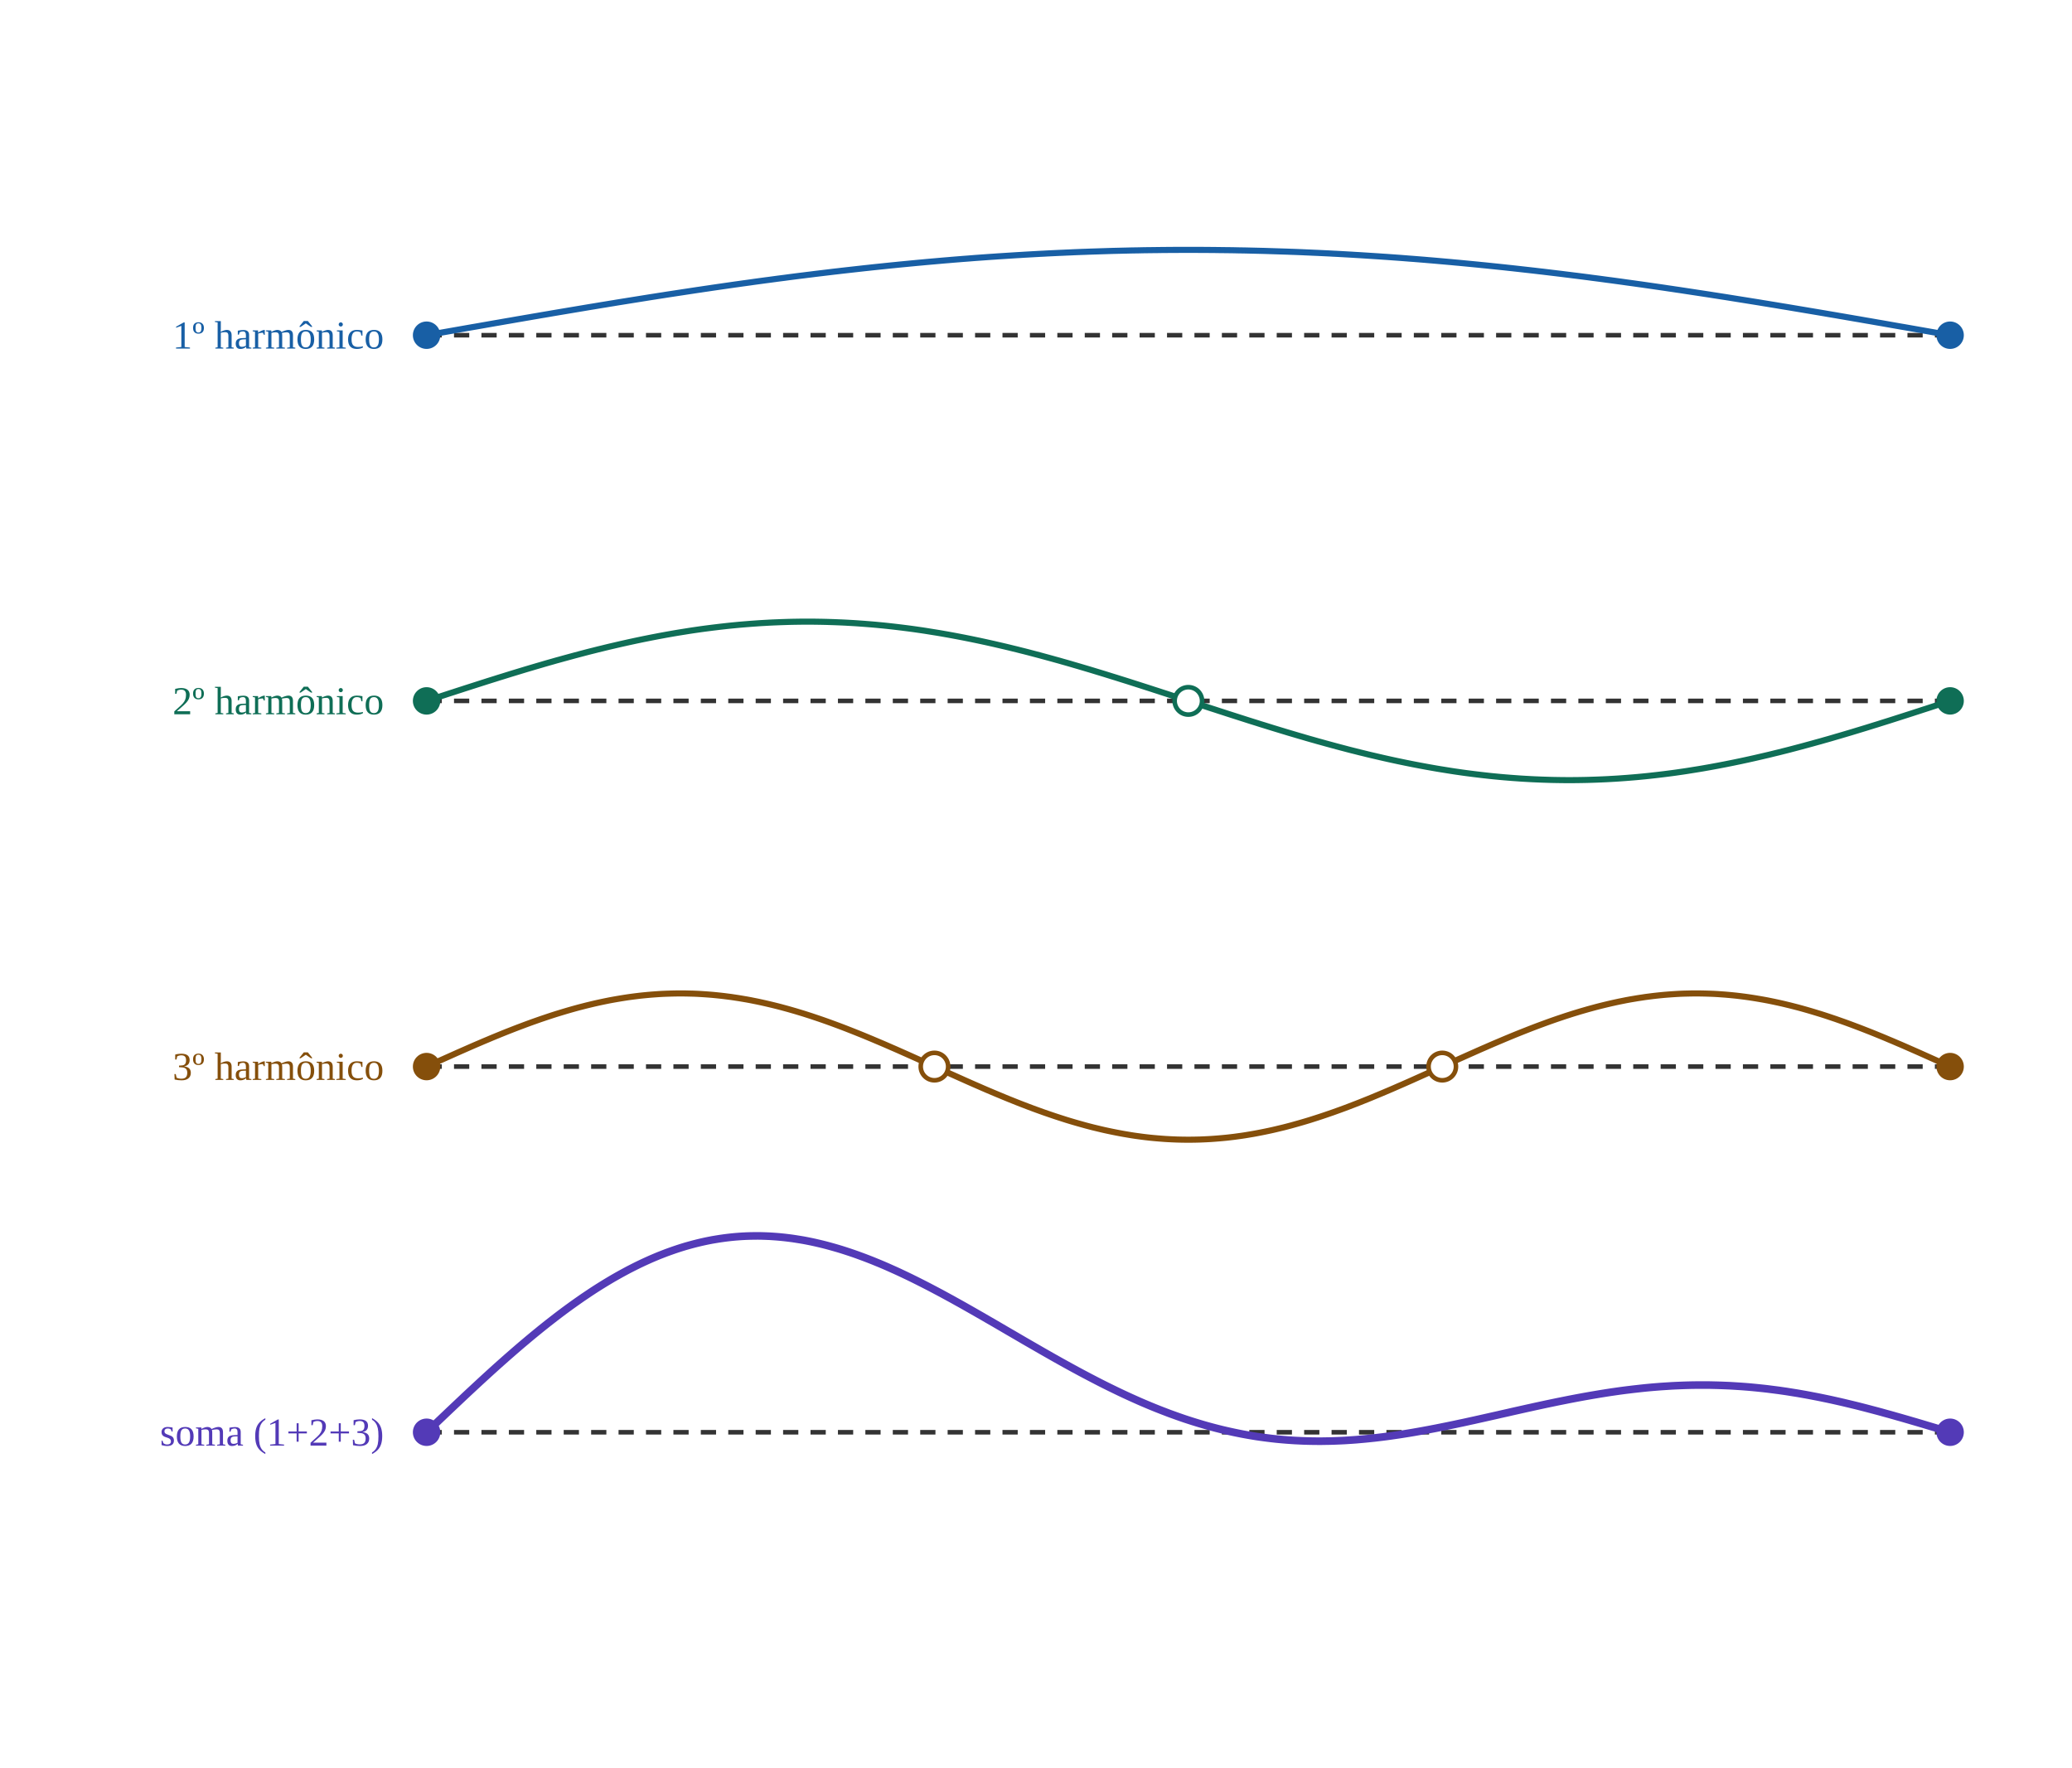
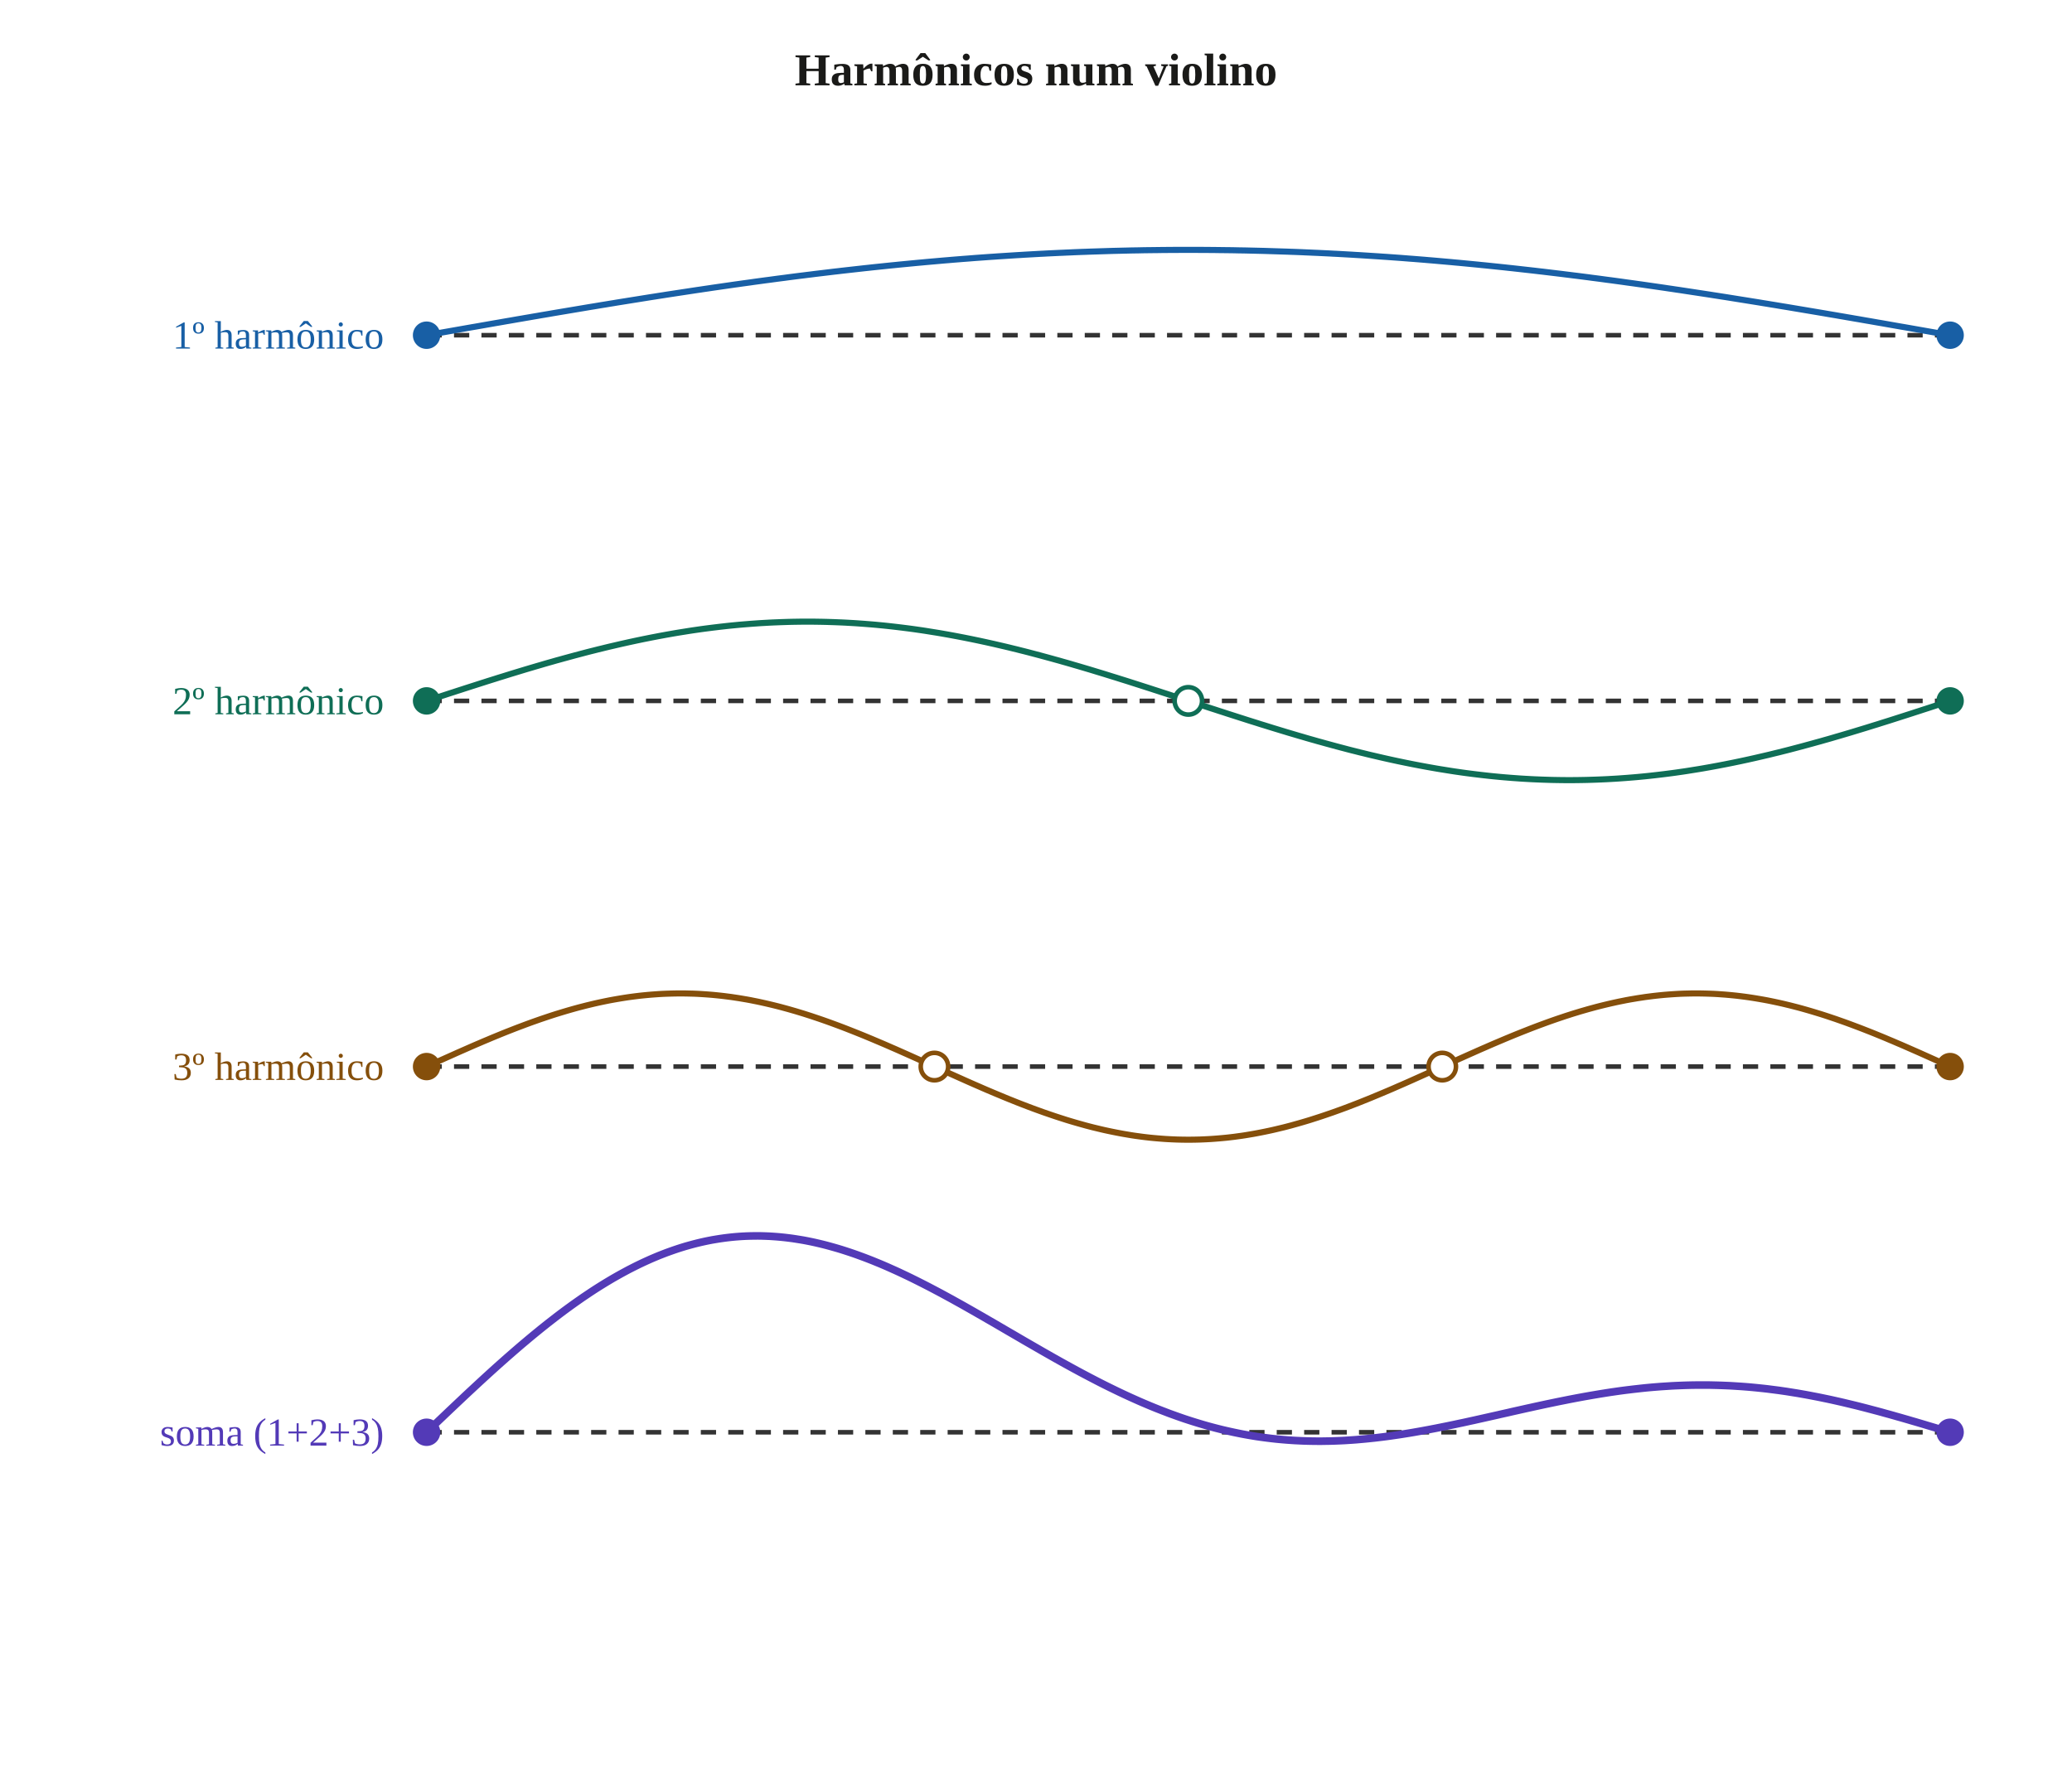
<svg xmlns="http://www.w3.org/2000/svg" viewBox="0 0 680 580" width="100%" role="img" aria-labelledby="svg-title-violino svg-desc-violino">
+   <text x="340" y="28" text-anchor="middle" font-size="15" font-family="var(--font-sans, sans-serif)" font-weight="600" fill="var(--color-text-primary, #1a1a18)">Harmônicos num violino</text>
  <line x1="140" y1="110" x2="640" y2="110" stroke="var(--color-border-tertiary, #333)" stroke-width="1.5" stroke-dasharray="5 4" />
  <path d="M140.00,110.00 L141.25,109.78 L142.50,109.56 L143.75,109.34 L145.00,109.12 L146.25,108.90 L147.50,108.68 L148.75,108.46 L150.00,108.24 L151.25,108.02 L152.50,107.80 L153.75,107.58 L155.00,107.36 L156.25,107.15 L157.50,106.93 L158.75,106.71 L160.00,106.49 L161.25,106.27 L162.50,106.05 L163.75,105.84 L165.00,105.62 L166.25,105.40 L167.50,105.19 L168.75,104.97 L170.00,104.75 L171.25,104.54 L172.50,104.32 L173.75,104.11 L175.00,103.89 L176.25,103.68 L177.50,103.46 L178.75,103.25 L180.00,103.04 L181.25,102.82 L182.50,102.61 L183.75,102.40 L185.00,102.19 L186.25,101.98 L187.50,101.77 L188.75,101.56 L190.00,101.35 L191.25,101.14 L192.50,100.93 L193.75,100.72 L195.00,100.52 L196.25,100.31 L197.50,100.10 L198.75,99.90 L200.00,99.69 L201.25,99.49 L202.50,99.28 L203.75,99.08 L205.00,98.88 L206.25,98.68 L207.50,98.48 L208.75,98.28 L210.00,98.08 L211.25,97.88 L212.50,97.68 L213.75,97.48 L215.00,97.29 L216.25,97.09 L217.50,96.90 L218.75,96.70 L220.00,96.51 L221.25,96.32 L222.50,96.13 L223.75,95.94 L225.00,95.75 L226.25,95.56 L227.50,95.37 L228.75,95.18 L230.00,95.00 L231.25,94.81 L232.50,94.63 L233.75,94.44 L235.00,94.26 L236.25,94.08 L237.50,93.90 L238.75,93.72 L240.00,93.54 L241.25,93.36 L242.50,93.19 L243.75,93.01 L245.00,92.84 L246.25,92.67 L247.50,92.49 L248.75,92.32 L250.00,92.15 L251.25,91.98 L252.50,91.82 L253.75,91.65 L255.00,91.48 L256.25,91.32 L257.50,91.16 L258.75,90.99 L260.00,90.83 L261.25,90.67 L262.50,90.51 L263.75,90.36 L265.00,90.20 L266.25,90.05 L267.50,89.89 L268.75,89.74 L270.00,89.59 L271.25,89.44 L272.50,89.29 L273.75,89.14 L275.00,89.00 L276.25,88.85 L277.50,88.71 L278.75,88.57 L280.00,88.43 L281.25,88.29 L282.50,88.15 L283.75,88.01 L285.00,87.88 L286.25,87.74 L287.50,87.61 L288.75,87.48 L290.00,87.35 L291.25,87.22 L292.50,87.09 L293.75,86.97 L295.00,86.84 L296.25,86.72 L297.50,86.60 L298.75,86.48 L300.00,86.36 L301.25,86.24 L302.50,86.13 L303.75,86.01 L305.00,85.90 L306.25,85.79 L307.50,85.68 L308.75,85.57 L310.00,85.46 L311.25,85.36 L312.50,85.25 L313.75,85.15 L315.00,85.05 L316.25,84.95 L317.50,84.86 L318.75,84.76 L320.00,84.66 L321.25,84.57 L322.50,84.48 L323.75,84.39 L325.00,84.30 L326.25,84.22 L327.50,84.13 L328.75,84.05 L330.00,83.97 L331.25,83.89 L332.50,83.81 L333.75,83.73 L335.00,83.66 L336.25,83.58 L337.50,83.51 L338.75,83.44 L340.00,83.37 L341.25,83.30 L342.50,83.24 L343.75,83.17 L345.00,83.11 L346.25,83.05 L347.50,82.99 L348.75,82.94 L350.00,82.88 L351.25,82.83 L352.50,82.77 L353.75,82.72 L355.00,82.67 L356.25,82.63 L357.50,82.58 L358.75,82.54 L360.00,82.50 L361.25,82.46 L362.50,82.42 L363.75,82.38 L365.00,82.34 L366.25,82.31 L367.50,82.28 L368.75,82.25 L370.00,82.22 L371.25,82.19 L372.50,82.17 L373.75,82.15 L375.00,82.12 L376.25,82.10 L377.50,82.09 L378.75,82.07 L380.00,82.06 L381.25,82.04 L382.50,82.03 L383.75,82.02 L385.00,82.01 L386.25,82.01 L387.50,82.00 L388.75,82.00 L390.00,82.00 L391.25,82.00 L392.50,82.00 L393.75,82.01 L395.00,82.01 L396.25,82.02 L397.50,82.03 L398.75,82.04 L400.00,82.06 L401.25,82.07 L402.50,82.09 L403.75,82.10 L405.00,82.12 L406.25,82.15 L407.50,82.17 L408.75,82.19 L410.00,82.22 L411.25,82.25 L412.50,82.28 L413.75,82.31 L415.00,82.34 L416.25,82.38 L417.50,82.42 L418.75,82.46 L420.00,82.50 L421.25,82.54 L422.50,82.58 L423.75,82.63 L425.00,82.67 L426.25,82.72 L427.50,82.77 L428.75,82.83 L430.00,82.88 L431.25,82.94 L432.50,82.99 L433.75,83.05 L435.00,83.11 L436.25,83.17 L437.50,83.24 L438.75,83.30 L440.00,83.37 L441.25,83.44 L442.50,83.51 L443.75,83.58 L445.00,83.66 L446.25,83.73 L447.50,83.81 L448.75,83.89 L450.00,83.97 L451.25,84.05 L452.50,84.13 L453.75,84.22 L455.00,84.30 L456.25,84.39 L457.50,84.48 L458.75,84.57 L460.00,84.66 L461.25,84.76 L462.50,84.86 L463.75,84.95 L465.00,85.05 L466.25,85.15 L467.50,85.25 L468.75,85.36 L470.00,85.46 L471.25,85.57 L472.50,85.68 L473.75,85.79 L475.00,85.90 L476.25,86.01 L477.50,86.13 L478.75,86.24 L480.00,86.36 L481.25,86.48 L482.50,86.60 L483.75,86.72 L485.00,86.84 L486.25,86.97 L487.50,87.09 L488.75,87.22 L490.00,87.35 L491.25,87.48 L492.50,87.61 L493.75,87.74 L495.00,87.88 L496.25,88.01 L497.50,88.15 L498.75,88.29 L500.00,88.43 L501.25,88.57 L502.50,88.71 L503.75,88.85 L505.00,89.00 L506.25,89.14 L507.50,89.29 L508.75,89.44 L510.00,89.59 L511.25,89.74 L512.50,89.89 L513.75,90.05 L515.00,90.20 L516.25,90.36 L517.50,90.51 L518.75,90.67 L520.00,90.83 L521.25,90.99 L522.50,91.16 L523.75,91.32 L525.00,91.48 L526.25,91.65 L527.50,91.82 L528.75,91.98 L530.00,92.15 L531.25,92.32 L532.50,92.49 L533.75,92.67 L535.00,92.84 L536.25,93.01 L537.50,93.19 L538.75,93.36 L540.00,93.54 L541.25,93.72 L542.50,93.90 L543.75,94.08 L545.00,94.26 L546.25,94.44 L547.50,94.63 L548.75,94.81 L550.00,95.00 L551.25,95.18 L552.50,95.37 L553.75,95.56 L555.00,95.75 L556.25,95.94 L557.50,96.13 L558.75,96.32 L560.00,96.51 L561.25,96.70 L562.50,96.90 L563.75,97.09 L565.00,97.29 L566.25,97.48 L567.50,97.68 L568.75,97.88 L570.00,98.08 L571.25,98.28 L572.50,98.48 L573.75,98.68 L575.00,98.88 L576.25,99.08 L577.50,99.28 L578.75,99.49 L580.00,99.69 L581.25,99.90 L582.50,100.10 L583.75,100.31 L585.00,100.52 L586.25,100.72 L587.50,100.93 L588.75,101.14 L590.00,101.35 L591.25,101.56 L592.50,101.77 L593.75,101.98 L595.00,102.19 L596.25,102.40 L597.50,102.61 L598.75,102.82 L600.00,103.04 L601.25,103.25 L602.50,103.46 L603.75,103.68 L605.00,103.89 L606.25,104.11 L607.50,104.32 L608.75,104.54 L610.00,104.75 L611.25,104.97 L612.50,105.19 L613.75,105.40 L615.00,105.62 L616.25,105.84 L617.50,106.05 L618.75,106.27 L620.00,106.49 L621.25,106.71 L622.50,106.93 L623.75,107.15 L625.00,107.36 L626.25,107.58 L627.50,107.80 L628.75,108.02 L630.00,108.24 L631.25,108.46 L632.50,108.68 L633.75,108.90 L635.00,109.12 L636.25,109.34 L637.50,109.56 L638.75,109.78 L640.00,110.00" fill="none" stroke="#185FA5" stroke-width="2" stroke-linecap="round" stroke-linejoin="round" />
  <circle cx="140" cy="110" r="4.5" fill="#185FA5" />
  <circle cx="640" cy="110" r="4.5" fill="#185FA5" />
  <text x="126" y="110" text-anchor="end" dominant-baseline="central" font-size="13" font-family="var(--font-sans, sans-serif)" font-weight="400" fill="#185FA5">1º harmônico</text>
  <line x1="140" y1="230" x2="640" y2="230" stroke="var(--color-border-tertiary, #333)" stroke-width="1.5" stroke-dasharray="5 4" />
  <path d="M140.00,230.00 L141.25,229.59 L142.50,229.18 L143.75,228.78 L145.00,228.37 L146.25,227.96 L147.50,227.55 L148.75,227.15 L150.00,226.74 L151.25,226.34 L152.50,225.93 L153.75,225.53 L155.00,225.13 L156.25,224.73 L157.50,224.33 L158.75,223.93 L160.00,223.53 L161.25,223.14 L162.50,222.75 L163.75,222.35 L165.00,221.97 L166.25,221.58 L167.50,221.19 L168.75,220.81 L170.00,220.43 L171.25,220.05 L172.50,219.67 L173.75,219.30 L175.00,218.93 L176.25,218.56 L177.50,218.20 L178.75,217.83 L180.00,217.47 L181.25,217.12 L182.50,216.76 L183.75,216.42 L185.00,216.07 L186.25,215.73 L187.50,215.39 L188.75,215.05 L190.00,214.72 L191.25,214.39 L192.50,214.06 L193.75,213.74 L195.00,213.43 L196.25,213.11 L197.50,212.81 L198.75,212.50 L200.00,212.20 L201.25,211.91 L202.50,211.62 L203.75,211.33 L205.00,211.05 L206.25,210.77 L207.50,210.50 L208.75,210.23 L210.00,209.97 L211.25,209.71 L212.50,209.46 L213.75,209.21 L215.00,208.97 L216.25,208.73 L217.50,208.50 L218.75,208.27 L220.00,208.05 L221.25,207.83 L222.50,207.62 L223.75,207.42 L225.00,207.22 L226.25,207.02 L227.50,206.83 L228.75,206.65 L230.00,206.47 L231.25,206.30 L232.50,206.14 L233.75,205.98 L235.00,205.83 L236.25,205.68 L237.50,205.54 L238.75,205.40 L240.00,205.27 L241.25,205.15 L242.50,205.03 L243.75,204.92 L245.00,204.82 L246.25,204.72 L247.50,204.63 L248.75,204.54 L250.00,204.46 L251.25,204.39 L252.50,204.32 L253.75,204.26 L255.00,204.21 L256.25,204.16 L257.50,204.12 L258.75,204.08 L260.00,204.05 L261.25,204.03 L262.50,204.01 L263.75,204.00 L265.00,204.00 L266.25,204.00 L267.50,204.01 L268.75,204.03 L270.00,204.05 L271.25,204.08 L272.50,204.12 L273.75,204.16 L275.00,204.21 L276.25,204.26 L277.50,204.32 L278.75,204.39 L280.00,204.46 L281.25,204.54 L282.50,204.63 L283.75,204.72 L285.00,204.82 L286.25,204.92 L287.50,205.03 L288.75,205.15 L290.00,205.27 L291.25,205.40 L292.50,205.54 L293.75,205.68 L295.00,205.83 L296.25,205.98 L297.50,206.14 L298.75,206.30 L300.00,206.47 L301.25,206.65 L302.50,206.83 L303.75,207.02 L305.00,207.22 L306.25,207.42 L307.50,207.62 L308.75,207.83 L310.00,208.05 L311.25,208.27 L312.50,208.50 L313.75,208.73 L315.00,208.97 L316.25,209.21 L317.50,209.46 L318.75,209.71 L320.00,209.97 L321.25,210.23 L322.50,210.50 L323.75,210.77 L325.00,211.05 L326.25,211.33 L327.50,211.62 L328.75,211.91 L330.00,212.20 L331.25,212.50 L332.50,212.81 L333.75,213.11 L335.00,213.43 L336.25,213.74 L337.50,214.06 L338.75,214.39 L340.00,214.72 L341.25,215.05 L342.50,215.39 L343.75,215.73 L345.00,216.07 L346.25,216.42 L347.50,216.76 L348.75,217.12 L350.00,217.47 L351.25,217.83 L352.50,218.20 L353.75,218.56 L355.00,218.93 L356.25,219.30 L357.50,219.67 L358.75,220.05 L360.00,220.43 L361.25,220.81 L362.50,221.19 L363.75,221.58 L365.00,221.97 L366.25,222.35 L367.50,222.75 L368.75,223.14 L370.00,223.53 L371.25,223.93 L372.50,224.33 L373.75,224.73 L375.00,225.13 L376.25,225.53 L377.50,225.93 L378.75,226.34 L380.00,226.74 L381.25,227.15 L382.50,227.55 L383.75,227.96 L385.00,228.37 L386.25,228.78 L387.50,229.18 L388.75,229.59 L390.00,230.00 L391.25,230.41 L392.50,230.82 L393.75,231.22 L395.00,231.63 L396.25,232.04 L397.50,232.45 L398.75,232.85 L400.00,233.26 L401.25,233.66 L402.50,234.07 L403.75,234.47 L405.00,234.87 L406.25,235.27 L407.50,235.67 L408.75,236.07 L410.00,236.47 L411.25,236.86 L412.50,237.25 L413.75,237.65 L415.00,238.03 L416.25,238.42 L417.50,238.81 L418.75,239.19 L420.00,239.57 L421.25,239.95 L422.50,240.33 L423.75,240.70 L425.00,241.07 L426.25,241.44 L427.50,241.80 L428.75,242.17 L430.00,242.53 L431.25,242.88 L432.50,243.24 L433.75,243.58 L435.00,243.93 L436.25,244.27 L437.50,244.61 L438.75,244.95 L440.00,245.28 L441.25,245.61 L442.50,245.94 L443.75,246.26 L445.00,246.57 L446.25,246.89 L447.50,247.19 L448.75,247.50 L450.00,247.80 L451.25,248.09 L452.50,248.38 L453.75,248.67 L455.00,248.95 L456.25,249.23 L457.50,249.50 L458.75,249.77 L460.00,250.03 L461.25,250.29 L462.50,250.54 L463.75,250.79 L465.00,251.03 L466.25,251.27 L467.50,251.50 L468.75,251.73 L470.00,251.95 L471.25,252.17 L472.50,252.38 L473.75,252.58 L475.00,252.78 L476.25,252.98 L477.50,253.17 L478.75,253.35 L480.00,253.53 L481.25,253.70 L482.50,253.86 L483.75,254.02 L485.00,254.17 L486.25,254.32 L487.50,254.46 L488.75,254.60 L490.00,254.73 L491.25,254.85 L492.50,254.97 L493.75,255.08 L495.00,255.18 L496.25,255.28 L497.50,255.37 L498.75,255.46 L500.00,255.54 L501.25,255.61 L502.50,255.68 L503.75,255.74 L505.00,255.79 L506.25,255.84 L507.50,255.88 L508.75,255.92 L510.00,255.95 L511.25,255.97 L512.50,255.99 L513.75,256.00 L515.00,256.00 L516.25,256.00 L517.50,255.99 L518.75,255.97 L520.00,255.95 L521.25,255.92 L522.50,255.88 L523.75,255.84 L525.00,255.79 L526.25,255.74 L527.50,255.68 L528.75,255.61 L530.00,255.54 L531.25,255.46 L532.50,255.37 L533.75,255.28 L535.00,255.18 L536.25,255.08 L537.50,254.97 L538.75,254.85 L540.00,254.73 L541.25,254.60 L542.50,254.46 L543.75,254.32 L545.00,254.17 L546.25,254.02 L547.50,253.86 L548.75,253.70 L550.00,253.53 L551.25,253.35 L552.50,253.17 L553.75,252.98 L555.00,252.78 L556.25,252.58 L557.50,252.38 L558.75,252.17 L560.00,251.95 L561.25,251.73 L562.50,251.50 L563.75,251.27 L565.00,251.03 L566.25,250.79 L567.50,250.54 L568.75,250.29 L570.00,250.03 L571.25,249.77 L572.50,249.50 L573.75,249.23 L575.00,248.95 L576.25,248.67 L577.50,248.38 L578.75,248.09 L580.00,247.80 L581.25,247.50 L582.50,247.19 L583.75,246.89 L585.00,246.57 L586.25,246.26 L587.50,245.94 L588.75,245.61 L590.00,245.28 L591.25,244.95 L592.50,244.61 L593.75,244.27 L595.00,243.93 L596.25,243.58 L597.50,243.24 L598.75,242.88 L600.00,242.53 L601.25,242.17 L602.50,241.80 L603.75,241.44 L605.00,241.07 L606.25,240.70 L607.50,240.33 L608.75,239.95 L610.00,239.57 L611.25,239.19 L612.50,238.81 L613.75,238.42 L615.00,238.03 L616.25,237.65 L617.50,237.25 L618.75,236.86 L620.00,236.47 L621.25,236.07 L622.50,235.67 L623.75,235.27 L625.00,234.87 L626.25,234.47 L627.50,234.07 L628.75,233.66 L630.00,233.26 L631.25,232.85 L632.50,232.45 L633.75,232.04 L635.00,231.63 L636.25,231.22 L637.50,230.82 L638.75,230.41 L640.00,230.00" fill="none" stroke="#0F6E56" stroke-width="2" stroke-linecap="round" stroke-linejoin="round" />
  <circle cx="140" cy="230" r="4.5" fill="#0F6E56" />
  <circle cx="640" cy="230" r="4.5" fill="#0F6E56" />
  <circle cx="390.00" cy="230" r="4.5" fill="var(--color-background-primary, #fff)" stroke="#0F6E56" stroke-width="1.5" />
  <text x="126" y="230" text-anchor="end" dominant-baseline="central" font-size="13" font-family="var(--font-sans, sans-serif)" font-weight="400" fill="#0F6E56">2º harmônico</text>
  <line x1="140" y1="350" x2="640" y2="350" stroke="var(--color-border-tertiary, #333)" stroke-width="1.5" stroke-dasharray="5 4" />
  <path d="M140.00,350.00 L141.25,349.43 L142.50,348.87 L143.75,348.30 L145.00,347.74 L146.25,347.18 L147.50,346.62 L148.75,346.06 L150.00,345.50 L151.25,344.95 L152.50,344.40 L153.75,343.85 L155.00,343.30 L156.25,342.76 L157.50,342.23 L158.75,341.69 L160.00,341.17 L161.25,340.64 L162.50,340.12 L163.75,339.61 L165.00,339.10 L166.25,338.60 L167.50,338.11 L168.75,337.62 L170.00,337.14 L171.25,336.67 L172.50,336.20 L173.75,335.74 L175.00,335.29 L176.25,334.85 L177.50,334.41 L178.75,333.99 L180.00,333.57 L181.25,333.16 L182.50,332.76 L183.75,332.38 L185.00,332.00 L186.25,331.63 L187.50,331.27 L188.75,330.92 L190.00,330.58 L191.25,330.26 L192.50,329.94 L193.75,329.64 L195.00,329.34 L196.25,329.06 L197.50,328.79 L198.75,328.53 L200.00,328.28 L201.25,328.05 L202.50,327.83 L203.75,327.62 L205.00,327.42 L206.25,327.23 L207.50,327.06 L208.75,326.90 L210.00,326.75 L211.25,326.62 L212.50,326.50 L213.75,326.39 L215.00,326.30 L216.25,326.21 L217.50,326.14 L218.75,326.09 L220.00,326.05 L221.25,326.02 L222.50,326.00 L223.75,326.00 L225.00,326.01 L226.25,326.04 L227.50,326.07 L228.75,326.12 L230.00,326.19 L231.25,326.27 L232.50,326.36 L233.75,326.46 L235.00,326.58 L236.25,326.71 L237.50,326.85 L238.75,327.01 L240.00,327.17 L241.25,327.36 L242.50,327.55 L243.75,327.76 L245.00,327.97 L246.25,328.20 L247.50,328.45 L248.75,328.70 L250.00,328.97 L251.25,329.25 L252.50,329.54 L253.75,329.84 L255.00,330.15 L256.25,330.47 L257.50,330.81 L258.75,331.15 L260.00,331.51 L261.25,331.87 L262.50,332.25 L263.75,332.63 L265.00,333.03 L266.25,333.43 L267.50,333.85 L268.75,334.27 L270.00,334.70 L271.25,335.14 L272.50,335.59 L273.75,336.05 L275.00,336.51 L276.25,336.98 L277.50,337.46 L278.75,337.95 L280.00,338.44 L281.25,338.94 L282.50,339.44 L283.75,339.95 L285.00,340.47 L286.25,340.99 L287.50,341.52 L288.75,342.05 L290.00,342.58 L291.25,343.12 L292.50,343.67 L293.75,344.21 L295.00,344.76 L296.25,345.32 L297.50,345.87 L298.75,346.43 L300.00,346.99 L301.25,347.55 L302.50,348.12 L303.75,348.68 L305.00,349.25 L306.25,349.81 L307.50,350.38 L308.75,350.94 L310.00,351.51 L311.25,352.07 L312.50,352.63 L313.75,353.19 L315.00,353.75 L316.25,354.31 L317.50,354.87 L318.75,355.42 L320.00,355.97 L321.25,356.51 L322.50,357.06 L323.75,357.60 L325.00,358.13 L326.25,358.66 L327.50,359.18 L328.75,359.70 L330.00,360.22 L331.25,360.73 L332.50,361.23 L333.75,361.73 L335.00,362.22 L336.25,362.70 L337.50,363.18 L338.75,363.65 L340.00,364.11 L341.25,364.56 L342.50,365.01 L343.75,365.44 L345.00,365.87 L346.25,366.29 L347.50,366.70 L348.75,367.10 L350.00,367.50 L351.25,367.88 L352.50,368.25 L353.75,368.61 L355.00,368.96 L356.25,369.31 L357.50,369.64 L358.75,369.96 L360.00,370.26 L361.25,370.56 L362.50,370.85 L363.75,371.12 L365.00,371.38 L366.25,371.63 L367.50,371.87 L368.75,372.10 L370.00,372.31 L371.25,372.52 L372.50,372.71 L373.75,372.88 L375.00,373.05 L376.25,373.20 L377.50,373.34 L378.75,373.46 L380.00,373.57 L381.25,373.67 L382.50,373.76 L383.75,373.83 L385.00,373.89 L386.25,373.94 L387.50,373.97 L388.75,373.99 L390.00,374.00 L391.25,373.99 L392.50,373.97 L393.75,373.94 L395.00,373.89 L396.25,373.83 L397.50,373.76 L398.75,373.67 L400.00,373.57 L401.25,373.46 L402.50,373.34 L403.75,373.20 L405.00,373.05 L406.25,372.88 L407.50,372.71 L408.75,372.52 L410.00,372.31 L411.25,372.10 L412.50,371.87 L413.75,371.63 L415.00,371.38 L416.25,371.12 L417.50,370.85 L418.75,370.56 L420.00,370.26 L421.25,369.96 L422.50,369.64 L423.75,369.31 L425.00,368.96 L426.25,368.61 L427.50,368.25 L428.75,367.88 L430.00,367.50 L431.25,367.10 L432.50,366.70 L433.75,366.29 L435.00,365.87 L436.25,365.44 L437.50,365.01 L438.75,364.56 L440.00,364.11 L441.25,363.65 L442.50,363.18 L443.75,362.70 L445.00,362.22 L446.25,361.73 L447.50,361.23 L448.75,360.73 L450.00,360.22 L451.25,359.70 L452.50,359.18 L453.75,358.66 L455.00,358.13 L456.25,357.60 L457.50,357.06 L458.75,356.51 L460.00,355.97 L461.25,355.42 L462.50,354.87 L463.75,354.31 L465.00,353.75 L466.25,353.19 L467.50,352.63 L468.75,352.07 L470.00,351.51 L471.25,350.94 L472.50,350.38 L473.75,349.81 L475.00,349.25 L476.25,348.68 L477.50,348.12 L478.75,347.55 L480.00,346.99 L481.25,346.43 L482.50,345.87 L483.75,345.32 L485.00,344.76 L486.25,344.21 L487.50,343.67 L488.75,343.12 L490.00,342.58 L491.25,342.05 L492.50,341.52 L493.75,340.99 L495.00,340.47 L496.25,339.95 L497.50,339.44 L498.75,338.94 L500.00,338.44 L501.25,337.95 L502.50,337.46 L503.75,336.98 L505.00,336.51 L506.25,336.05 L507.50,335.59 L508.75,335.14 L510.00,334.70 L511.25,334.27 L512.50,333.85 L513.75,333.43 L515.00,333.03 L516.25,332.63 L517.50,332.25 L518.75,331.87 L520.00,331.51 L521.25,331.15 L522.50,330.81 L523.75,330.47 L525.00,330.15 L526.25,329.84 L527.50,329.54 L528.75,329.25 L530.00,328.97 L531.25,328.70 L532.50,328.45 L533.75,328.20 L535.00,327.97 L536.25,327.76 L537.50,327.55 L538.75,327.36 L540.00,327.17 L541.25,327.01 L542.50,326.85 L543.75,326.71 L545.00,326.58 L546.25,326.46 L547.50,326.36 L548.75,326.27 L550.00,326.19 L551.25,326.12 L552.50,326.07 L553.75,326.04 L555.00,326.01 L556.25,326.00 L557.50,326.00 L558.75,326.02 L560.00,326.05 L561.25,326.09 L562.50,326.14 L563.75,326.21 L565.00,326.30 L566.25,326.39 L567.50,326.50 L568.75,326.62 L570.00,326.75 L571.25,326.90 L572.50,327.06 L573.75,327.23 L575.00,327.42 L576.25,327.62 L577.50,327.83 L578.75,328.05 L580.00,328.28 L581.25,328.53 L582.50,328.79 L583.75,329.06 L585.00,329.34 L586.25,329.64 L587.50,329.94 L588.75,330.26 L590.00,330.58 L591.25,330.92 L592.50,331.27 L593.75,331.63 L595.00,332.00 L596.25,332.38 L597.50,332.76 L598.75,333.16 L600.00,333.57 L601.25,333.99 L602.50,334.41 L603.75,334.85 L605.00,335.29 L606.25,335.74 L607.50,336.20 L608.75,336.67 L610.00,337.14 L611.25,337.62 L612.50,338.11 L613.75,338.60 L615.00,339.10 L616.25,339.61 L617.50,340.12 L618.75,340.64 L620.00,341.17 L621.25,341.69 L622.50,342.23 L623.75,342.76 L625.00,343.30 L626.25,343.85 L627.50,344.40 L628.75,344.95 L630.00,345.50 L631.25,346.06 L632.50,346.62 L633.75,347.18 L635.00,347.74 L636.25,348.30 L637.50,348.87 L638.75,349.43 L640.00,350.00" fill="none" stroke="#854F0B" stroke-width="2" stroke-linecap="round" stroke-linejoin="round" />
  <circle cx="140" cy="350" r="4.5" fill="#854F0B" />
  <circle cx="640" cy="350" r="4.5" fill="#854F0B" />
  <circle cx="306.67" cy="350" r="4.5" fill="var(--color-background-primary, #fff)" stroke="#854F0B" stroke-width="1.5" />
  <circle cx="473.33" cy="350" r="4.5" fill="var(--color-background-primary, #fff)" stroke="#854F0B" stroke-width="1.5" />
  <text x="126" y="350" text-anchor="end" dominant-baseline="central" font-size="13" font-family="var(--font-sans, sans-serif)" font-weight="400" fill="#854F0B">3º harmônico</text>
  <line x1="140" y1="470" x2="640" y2="470" stroke="var(--color-border-tertiary, #333)" stroke-width="1.5" stroke-dasharray="5 4" />
  <path d="M140.00,470.00 L141.25,468.81 L142.50,467.61 L143.75,466.42 L145.00,465.23 L146.25,464.04 L147.50,462.85 L148.75,461.67 L150.00,460.49 L151.25,459.31 L152.50,458.13 L153.75,456.96 L155.00,455.80 L156.25,454.64 L157.50,453.48 L158.75,452.33 L160.00,451.19 L161.25,450.05 L162.50,448.92 L163.75,447.80 L165.00,446.69 L166.25,445.58 L167.50,444.49 L168.75,443.40 L170.00,442.32 L171.25,441.25 L172.50,440.20 L173.75,439.15 L175.00,438.11 L176.25,437.09 L177.50,436.07 L178.75,435.07 L180.00,434.08 L181.25,433.11 L182.50,432.14 L183.75,431.19 L185.00,430.25 L186.25,429.33 L187.50,428.42 L188.75,427.53 L190.00,426.65 L191.25,425.78 L192.50,424.94 L193.75,424.10 L195.00,423.28 L196.25,422.48 L197.50,421.70 L198.75,420.93 L200.00,420.18 L201.25,419.44 L202.50,418.73 L203.75,418.03 L205.00,417.35 L206.25,416.68 L207.50,416.04 L208.75,415.41 L210.00,414.80 L211.25,414.21 L212.50,413.64 L213.75,413.08 L215.00,412.55 L216.25,412.03 L217.50,411.54 L218.75,411.06 L220.00,410.61 L221.25,410.17 L222.50,409.75 L223.75,409.35 L225.00,408.97 L226.25,408.62 L227.50,408.28 L228.75,407.96 L230.00,407.66 L231.25,407.38 L232.50,407.12 L233.75,406.88 L235.00,406.67 L236.25,406.47 L237.50,406.29 L238.75,406.13 L240.00,405.99 L241.25,405.87 L242.50,405.77 L243.75,405.69 L245.00,405.63 L246.25,405.59 L247.50,405.57 L248.75,405.56 L250.00,405.58 L251.25,405.62 L252.50,405.67 L253.75,405.75 L255.00,405.84 L256.25,405.95 L257.50,406.08 L258.75,406.23 L260.00,406.39 L261.25,406.58 L262.50,406.78 L263.75,406.99 L265.00,407.23 L266.25,407.48 L267.50,407.75 L268.75,408.04 L270.00,408.34 L271.25,408.66 L272.50,409.00 L273.75,409.35 L275.00,409.71 L276.25,410.09 L277.50,410.49 L278.75,410.90 L280.00,411.32 L281.25,411.76 L282.50,412.22 L283.75,412.68 L285.00,413.16 L286.25,413.65 L287.50,414.16 L288.75,414.67 L290.00,415.20 L291.25,415.74 L292.50,416.30 L293.75,416.86 L295.00,417.43 L296.25,418.02 L297.50,418.61 L298.75,419.21 L300.00,419.83 L301.25,420.45 L302.50,421.08 L303.75,421.72 L305.00,422.36 L306.25,423.02 L307.50,423.68 L308.75,424.34 L310.00,425.02 L311.25,425.70 L312.50,426.38 L313.75,427.08 L315.00,427.77 L316.25,428.47 L317.50,429.18 L318.75,429.89 L320.00,430.60 L321.25,431.32 L322.50,432.03 L323.75,432.76 L325.00,433.48 L326.25,434.20 L327.50,434.93 L328.75,435.66 L330.00,436.39 L331.25,437.12 L332.50,437.84 L333.75,438.57 L335.00,439.30 L336.25,440.03 L337.50,440.75 L338.75,441.47 L340.00,442.19 L341.25,442.91 L342.50,443.63 L343.75,444.34 L345.00,445.05 L346.25,445.76 L347.50,446.46 L348.75,447.16 L350.00,447.85 L351.25,448.54 L352.50,449.22 L353.75,449.90 L355.00,450.57 L356.25,451.23 L357.50,451.89 L358.75,452.54 L360.00,453.19 L361.25,453.83 L362.50,454.46 L363.75,455.08 L365.00,455.69 L366.25,456.30 L367.50,456.90 L368.75,457.49 L370.00,458.07 L371.25,458.64 L372.50,459.20 L373.75,459.76 L375.00,460.30 L376.25,460.83 L377.50,461.36 L378.75,461.87 L380.00,462.37 L381.25,462.86 L382.50,463.34 L383.75,463.82 L385.00,464.27 L386.25,464.72 L387.50,465.16 L388.75,465.59 L390.00,466.00 L391.25,466.40 L392.50,466.79 L393.75,467.17 L395.00,467.54 L396.25,467.90 L397.50,468.24 L398.75,468.57 L400.00,468.89 L401.25,469.20 L402.50,469.49 L403.75,469.77 L405.00,470.04 L406.25,470.30 L407.50,470.55 L408.75,470.78 L410.00,471.00 L411.25,471.21 L412.50,471.41 L413.75,471.59 L415.00,471.76 L416.25,471.92 L417.50,472.07 L418.75,472.21 L420.00,472.33 L421.25,472.44 L422.50,472.54 L423.75,472.63 L425.00,472.71 L426.25,472.77 L427.50,472.83 L428.75,472.87 L430.00,472.90 L431.25,472.92 L432.50,472.93 L433.75,472.93 L435.00,472.91 L436.25,472.89 L437.50,472.86 L438.75,472.81 L440.00,472.76 L441.25,472.70 L442.50,472.62 L443.75,472.54 L445.00,472.45 L446.25,472.34 L447.50,472.23 L448.75,472.11 L450.00,471.98 L451.25,471.85 L452.50,471.70 L453.75,471.55 L455.00,471.39 L456.25,471.22 L457.50,471.04 L458.75,470.86 L460.00,470.67 L461.25,470.47 L462.50,470.27 L463.75,470.06 L465.00,469.84 L466.25,469.62 L467.50,469.39 L468.75,469.16 L470.00,468.92 L471.25,468.68 L472.50,468.43 L473.75,468.18 L475.00,467.93 L476.25,467.67 L477.50,467.41 L478.75,467.14 L480.00,466.88 L481.25,466.61 L482.50,466.33 L483.75,466.06 L485.00,465.78 L486.25,465.50 L487.50,465.22 L488.75,464.94 L490.00,464.66 L491.25,464.38 L492.50,464.09 L493.75,463.81 L495.00,463.53 L496.25,463.24 L497.50,462.96 L498.75,462.68 L500.00,462.40 L501.25,462.12 L502.50,461.85 L503.75,461.57 L505.00,461.30 L506.25,461.03 L507.50,460.76 L508.75,460.50 L510.00,460.24 L511.25,459.98 L512.50,459.73 L513.75,459.48 L515.00,459.23 L516.25,458.99 L517.50,458.75 L518.75,458.52 L520.00,458.29 L521.25,458.07 L522.50,457.85 L523.75,457.64 L525.00,457.43 L526.25,457.23 L527.50,457.03 L528.75,456.84 L530.00,456.66 L531.25,456.48 L532.50,456.31 L533.75,456.15 L535.00,456.00 L536.25,455.85 L537.50,455.71 L538.75,455.57 L540.00,455.44 L541.25,455.32 L542.50,455.21 L543.75,455.11 L545.00,455.01 L546.25,454.93 L547.50,454.85 L548.75,454.77 L550.00,454.71 L551.25,454.66 L552.50,454.61 L553.75,454.57 L555.00,454.54 L556.25,454.52 L557.50,454.51 L558.75,454.51 L560.00,454.51 L561.25,454.52 L562.50,454.55 L563.75,454.58 L565.00,454.62 L566.25,454.67 L567.50,454.72 L568.75,454.79 L570.00,454.87 L571.25,454.95 L572.50,455.04 L573.75,455.14 L575.00,455.25 L576.25,455.37 L577.50,455.50 L578.75,455.63 L580.00,455.77 L581.25,455.93 L582.50,456.09 L583.75,456.25 L585.00,456.43 L586.25,456.61 L587.50,456.81 L588.75,457.01 L590.00,457.21 L591.25,457.43 L592.50,457.65 L593.75,457.88 L595.00,458.12 L596.25,458.36 L597.50,458.61 L598.75,458.87 L600.00,459.13 L601.25,459.40 L602.50,459.68 L603.75,459.96 L605.00,460.25 L606.25,460.55 L607.50,460.85 L608.75,461.15 L610.00,461.46 L611.25,461.78 L612.50,462.10 L613.75,462.43 L615.00,462.76 L616.25,463.09 L617.50,463.43 L618.75,463.78 L620.00,464.12 L621.25,464.47 L622.50,464.83 L623.75,465.18 L625.00,465.54 L626.25,465.90 L627.50,466.27 L628.75,466.63 L630.00,467.00 L631.25,467.37 L632.50,467.75 L633.75,468.12 L635.00,468.49 L636.25,468.87 L637.50,469.25 L638.75,469.62 L640.00,470.00" fill="none" stroke="#533AB7" stroke-width="2.5" stroke-linecap="round" stroke-linejoin="round" />
  <circle cx="140" cy="470" r="4.5" fill="#533AB7" />
  <circle cx="640" cy="470" r="4.5" fill="#533AB7" />
  <text x="126" y="470" text-anchor="end" dominant-baseline="central" font-size="13" font-family="var(--font-sans, sans-serif)" font-weight="500" fill="#533AB7">soma (1+2+3)</text>
</svg>
